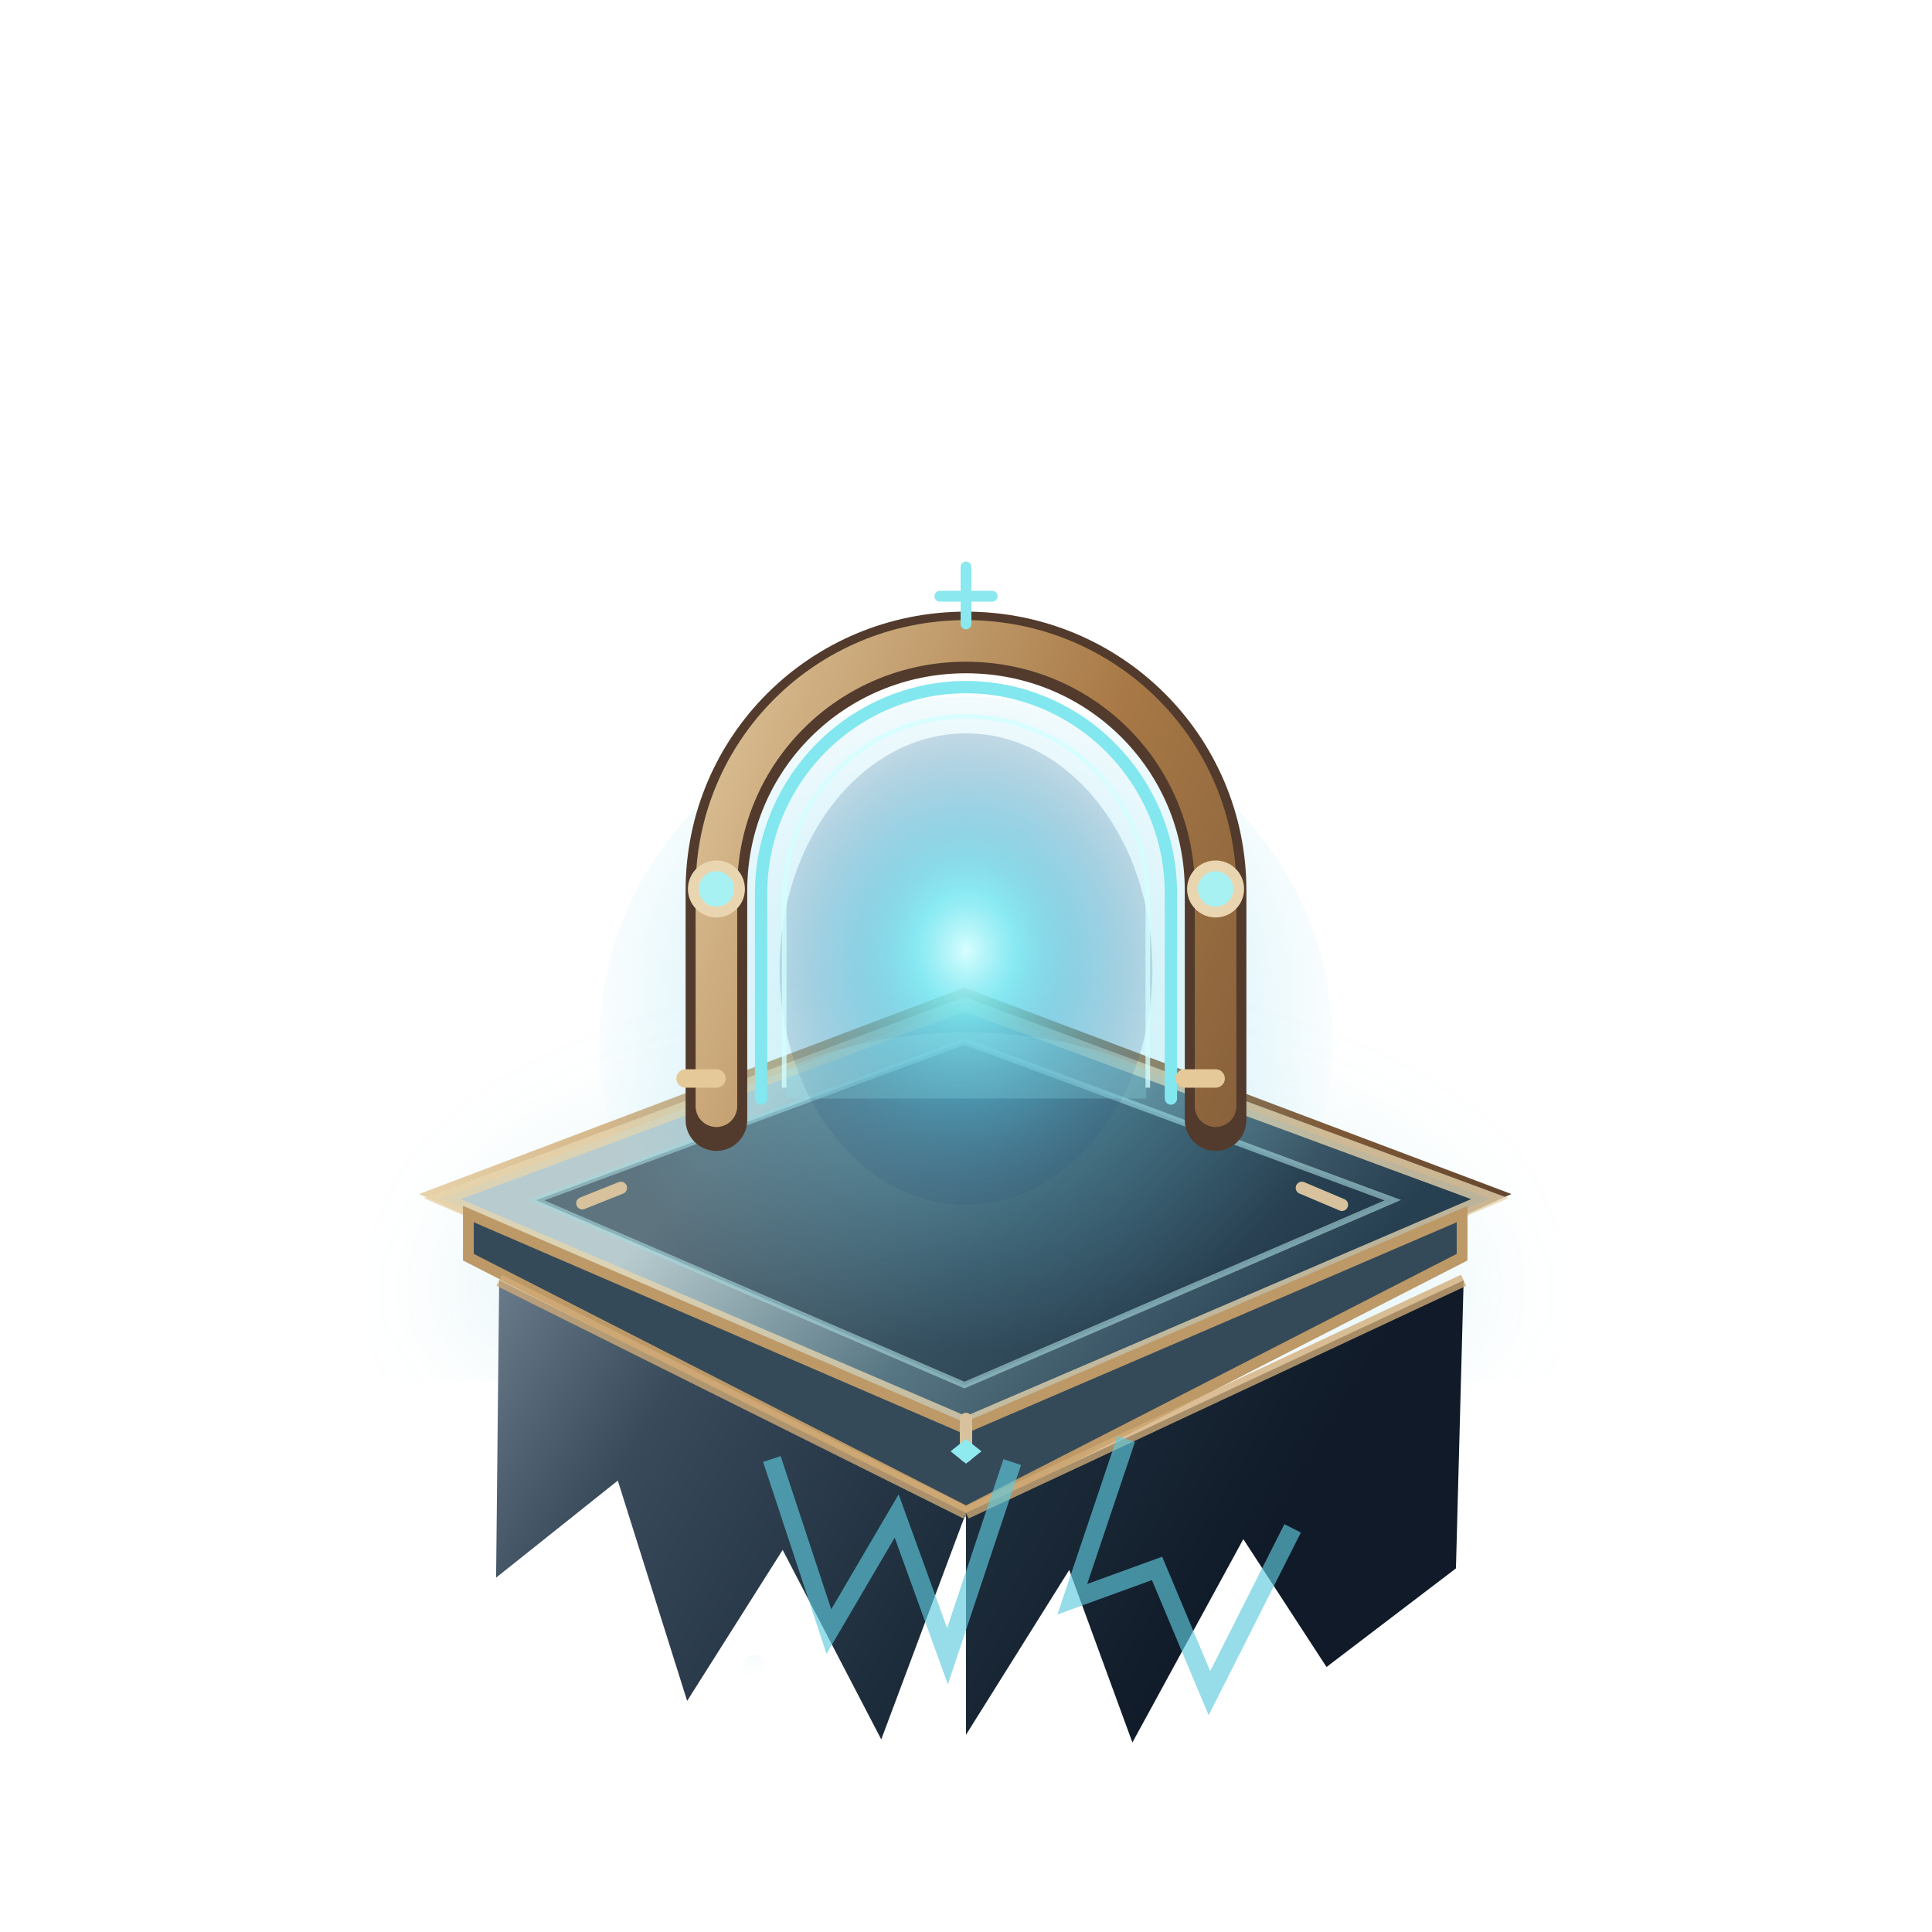
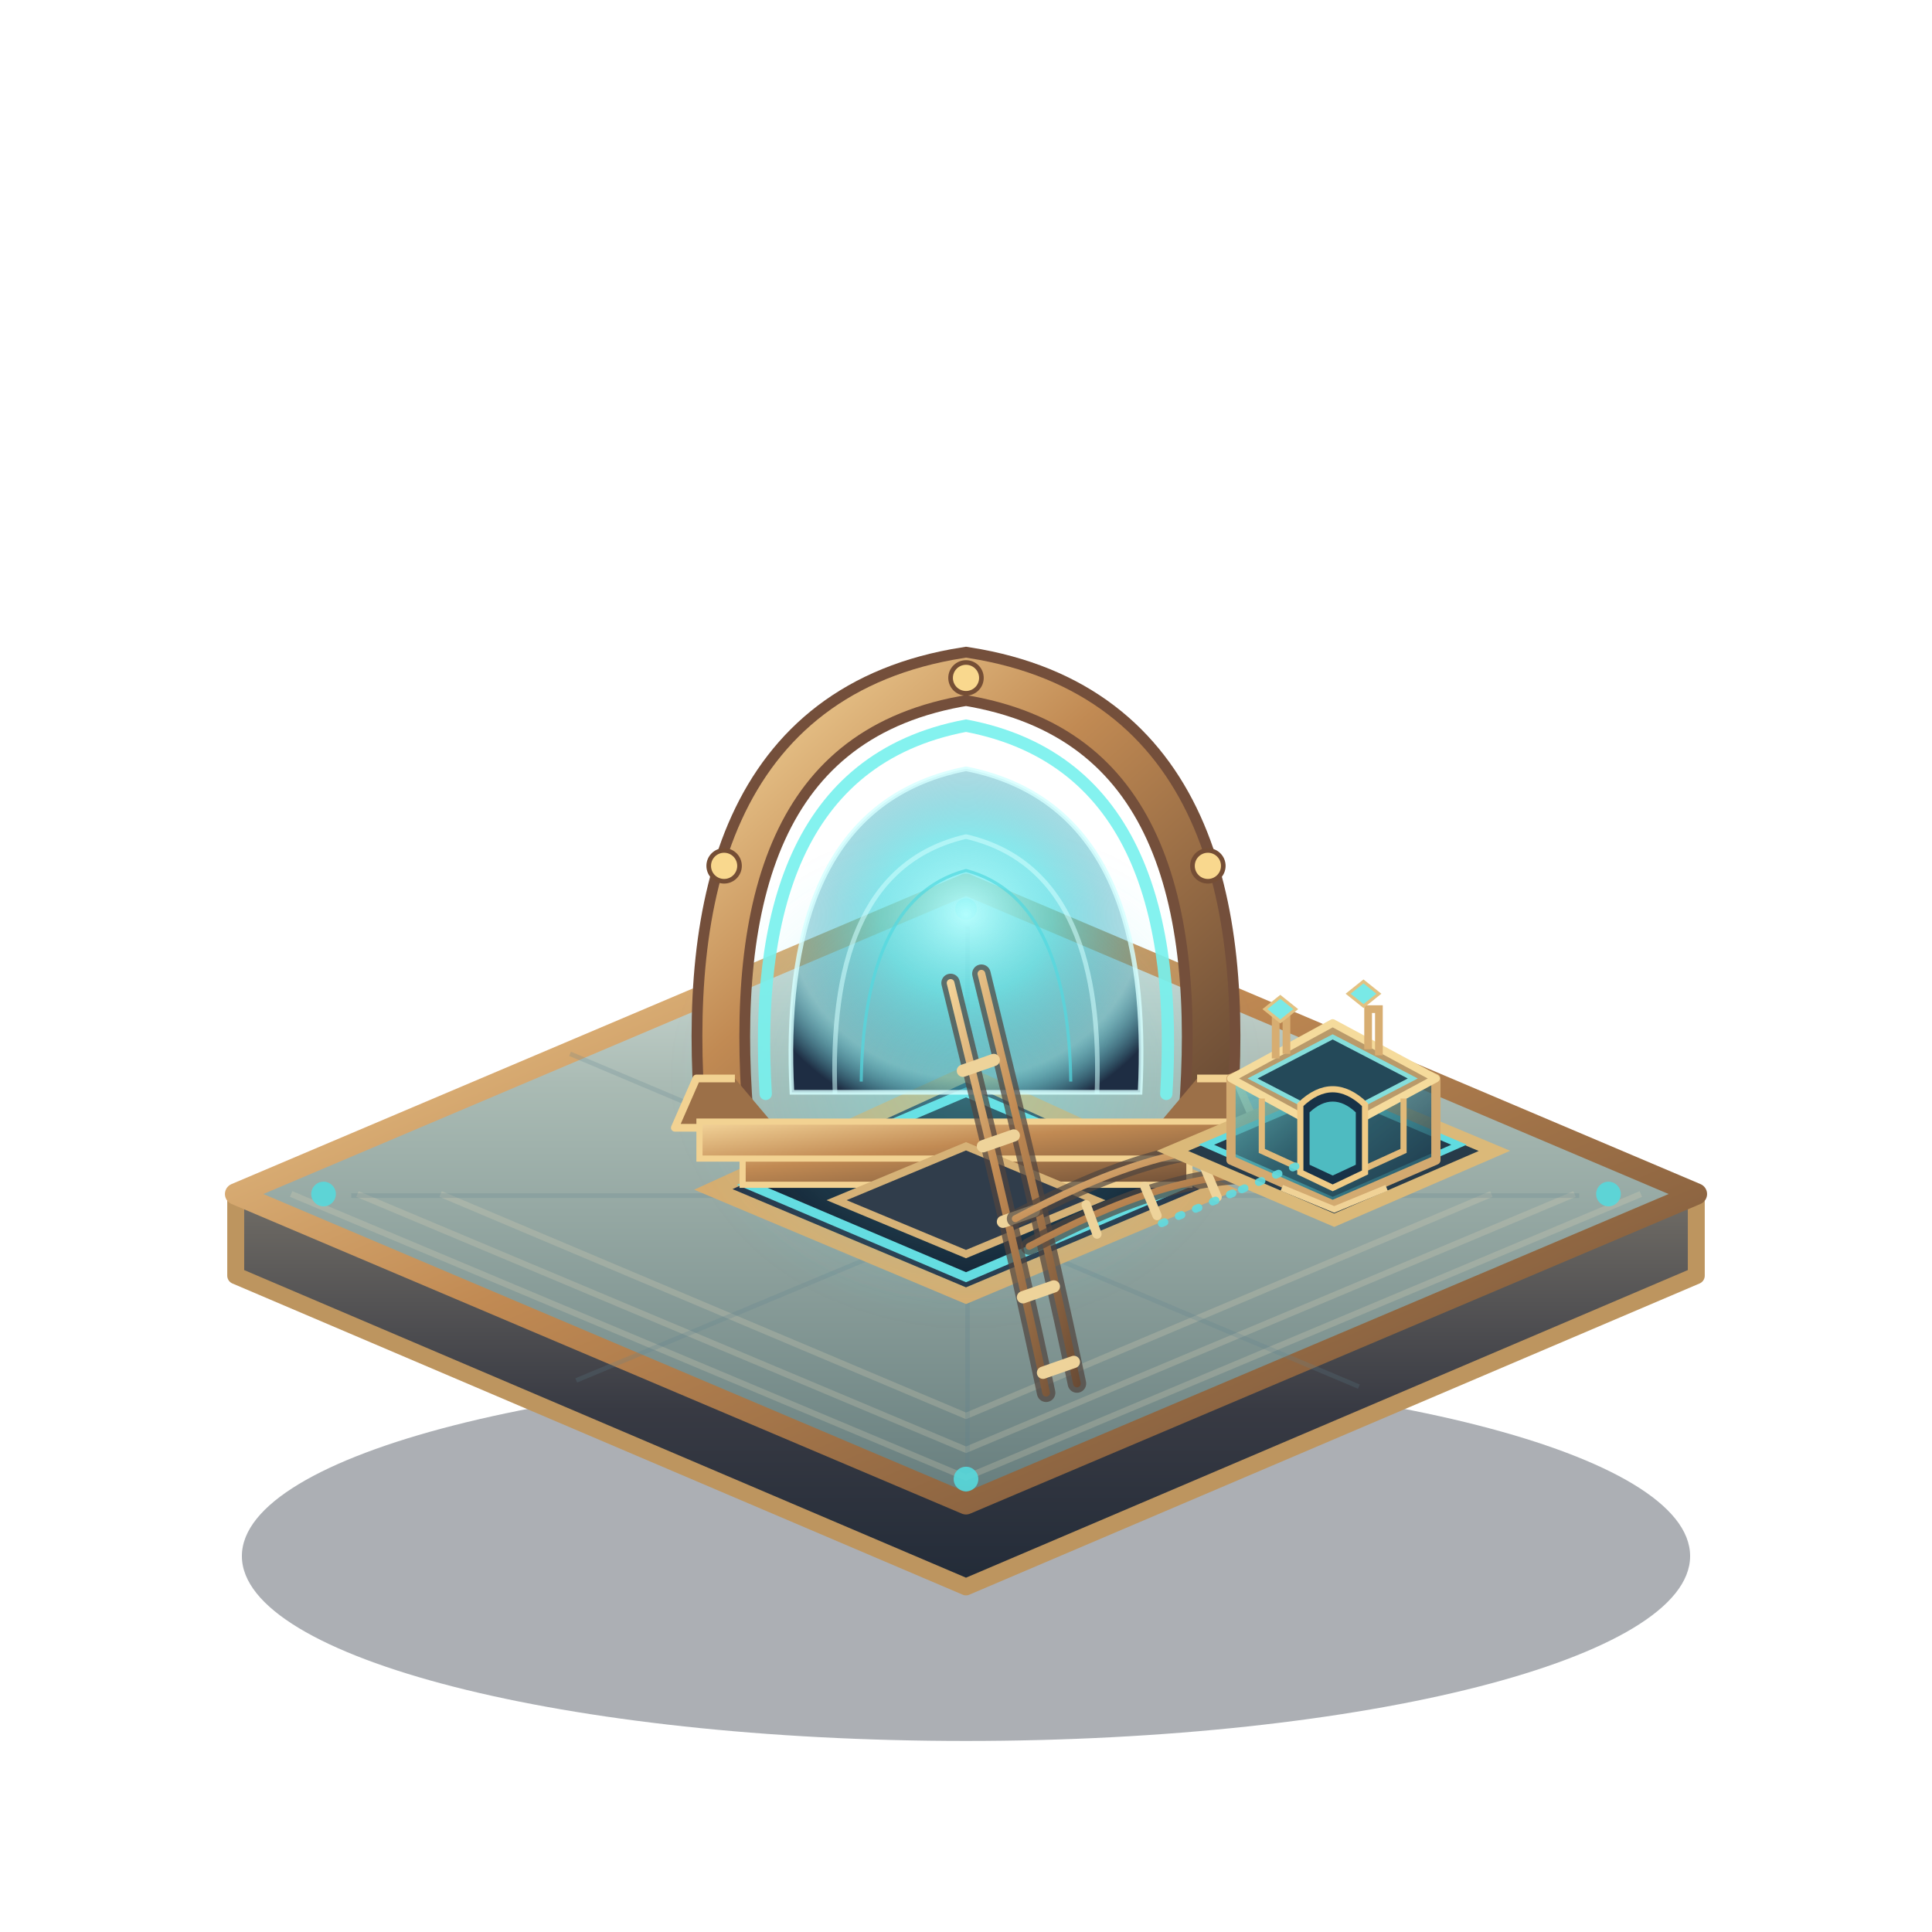
- <svg xmlns="http://www.w3.org/2000/svg" width="1254" height="1254" viewBox="0 0 1254 1254" fill="none">
+ <svg xmlns="http://www.w3.org/2000/svg" viewBox="0 0 1254 1254" role="img" aria-labelledby="title desc">
  <defs>
-     <linearGradient id="rock" x1="282" y1="770" x2="782" y2="1070" gradientUnits="userSpaceOnUse">
-       <stop stop-color="#8293A4" />
-       <stop offset=".34" stop-color="#394A5B" />
-       <stop offset=".7" stop-color="#1D2D3C" />
-       <stop offset="1" stop-color="#101A28" />
+     <linearGradient id="rock" x1="0" x2="0" y1="0" y2="1">
+       <stop stop-color="#716d66" />
+       <stop offset=".55" stop-color="#383a43" />
+       <stop offset="1" stop-color="#222b38" />
    </linearGradient>
-     <linearGradient id="bronze" x1="300" y1="705" x2="920" y2="930" gradientUnits="userSpaceOnUse">
-       <stop stop-color="#E8D2A9" />
-       <stop offset=".48" stop-color="#A87946" />
-       <stop offset="1" stop-color="#66472F" />
+     <linearGradient id="deck" x1="0" x2="0" y1="0" y2="1">
+       <stop stop-color="#dde9e4" />
+       <stop offset=".32" stop-color="#aabbb4" />
+       <stop offset="1" stop-color="#667d7d" />
    </linearGradient>
-     <linearGradient id="deck" x1="520" y1="690" x2="780" y2="930" gradientUnits="userSpaceOnUse">
-       <stop stop-color="#B8CCCF" />
-       <stop offset=".5" stop-color="#587784" />
-       <stop offset="1" stop-color="#263F51" />
+     <linearGradient id="brass" x1="0" x2="1" y1="0" y2="1">
+       <stop stop-color="#f4d59a" />
+       <stop offset=".42" stop-color="#c18a53" />
+       <stop offset="1" stop-color="#694b35" />
    </linearGradient>
-     <radialGradient id="portal" cx="0" cy="0" r="1" gradientTransform="matrix(0 177 -148 0 627 617)" gradientUnits="userSpaceOnUse">
-       <stop stop-color="#D9FFFF" stop-opacity=".98" />
-       <stop offset=".22" stop-color="#74E7F0" stop-opacity=".75" />
-       <stop offset=".56" stop-color="#3B9ABF" stop-opacity=".38" />
-       <stop offset="1" stop-color="#253967" stop-opacity=".08" />
+     <linearGradient id="glass" x1="0" x2="1" y1="0" y2="1">
+       <stop stop-color="#83e6e1" stop-opacity=".88" />
+       <stop offset=".5" stop-color="#367782" stop-opacity=".62" />
+       <stop offset="1" stop-color="#182d41" stop-opacity=".92" />
+     </linearGradient>
+     <radialGradient id="portal-glow" cx="50%" cy="45%" r="65%">
+       <stop stop-color="#b6ffff" stop-opacity=".95" />
+       <stop offset=".38" stop-color="#52dce2" stop-opacity=".68" />
+       <stop offset=".78" stop-color="#2490a9" stop-opacity=".3" />
+       <stop offset="1" stop-color="#17253c" stop-opacity=".95" />
    </radialGradient>
-     <radialGradient id="glow" cx="0" cy="0" r="1" gradientTransform="matrix(0 230 -256 0 627 647)" gradientUnits="userSpaceOnUse">
-       <stop stop-color="#71DFF2" stop-opacity=".52" />
-       <stop offset="1" stop-color="#64CBEA" stop-opacity="0" />
+     <radialGradient id="aura">
+       <stop stop-color="#71eff1" stop-opacity=".42" />
+       <stop offset="1" stop-color="#60dbe9" stop-opacity="0" />
    </radialGradient>
-     <filter id="blur" x="241" y="380" width="772" height="516" filterUnits="userSpaceOnUse" color-interpolation-filters="sRGB">
-       <feGaussianBlur stdDeviation="36" />
+     <filter id="soft-glow" x="-.5" y="-.5" width="2" height="2">
+       <feGaussianBlur stdDeviation="12" />
    </filter>
-     <linearGradient id="waterfall" x1="500" y1="850" x2="535" y2="1082" gradientUnits="userSpaceOnUse">
-       <stop stop-color="#50C8DF" stop-opacity=".58" />
-       <stop offset="1" stop-color="#438BB6" stop-opacity="0" />
-     </linearGradient>
  </defs>
-   <ellipse cx="627" cy="838" rx="330" ry="138" fill="#43B9D5" fill-opacity=".12" filter="url(#blur)" />
-   <path d="m272 775 354-134 355 134-354 161-355-161Z" fill="url(#bronze)" />
-   <path d="m287 778 339-126 341 126-340 146-340-146Z" fill="url(#deck)" stroke="#E7D4AE" stroke-opacity=".78" stroke-width="9" />
-   <path d="m348 779 278-103 278 103-278 120-278-120Z" fill="#1E3446" fill-opacity=".58" stroke="#A6D7DC" stroke-opacity=".62" stroke-width="4" />
-   <path d="m304 788 322 139 323-139v28L627 981 304 816v-28Z" fill="#354A59" stroke="#BD9967" stroke-width="7" />
-   <path d="m324 831 303 151-55 147-64-123-62 98-45-143-79 63 2-193Z" fill="url(#rock)" />
-   <path d="m627 982 323-151-5 187-84 64-54-83-72 132-41-112-67 107V982Z" fill="url(#rock)" />
-   <path d="m324 831 303 151m0 0 323-151" stroke="#D1AC78" stroke-opacity=".78" stroke-width="8" />
-   <path d="m501 947 37 112 44-75 33 91 42-126M731 934l-35 104 55-20 34 81 54-107" stroke="#5FC9DD" stroke-opacity=".65" stroke-width="12" />
-   <path d="m489 1081 33 155m43-142 15 160m143-165-14 166m62-204 7 177" stroke="url(#waterfall)" stroke-width="14" stroke-linecap="round" />
-   <ellipse cx="627" cy="676" rx="238" ry="224" fill="url(#glow)" />
-   <ellipse cx="627" cy="629" rx="121" ry="153" fill="url(#portal)" />
-   <path d="M465 727V578c0-89 72-161 162-161s162 72 162 161v149" stroke="#523B2D" stroke-width="40" stroke-linecap="round" />
-   <path d="M465 718V577c0-89 72-161 162-161s162 72 162 161v141" stroke="url(#bronze)" stroke-width="27" stroke-linecap="round" />
-   <path d="M494 713V580c0-74 60-134 133-134s133 60 133 134v133" stroke="#82E7EE" stroke-width="8" stroke-linecap="round" />
-   <path d="M509 706V583c0-65 53-118 118-118s118 53 118 118v123" stroke="#D2FFFF" stroke-opacity=".78" stroke-width="3" />
-   <path d="M510 694c31-15 75-24 117-24s86 9 117 24v19H510v-19Z" fill="#95E7ED" fill-opacity=".24" />
-   <path d="M465 700h-20m344 0h-20" stroke="#E5C998" stroke-width="12" stroke-linecap="round" />
-   <circle cx="465" cy="577" r="15" fill="#A7F1F2" stroke="#E9D6B0" stroke-width="7" />
-   <circle cx="789" cy="577" r="15" fill="#A7F1F2" stroke="#E9D6B0" stroke-width="7" />
-   <path d="M627 405v-37m-17 19h34" stroke="#8BE8EF" stroke-width="7" stroke-linecap="round" />
-   <path d="m378 781 25-10m468 11-26-11M627 921v24" stroke="#D7C29D" stroke-width="8" stroke-linecap="round" />
-   <path d="m627 934 10 8-10 8-10-8 10-8Z" fill="#8FEAF0" />
+   <ellipse cx="627" cy="1010" rx="470" ry="120" fill="#101b29" opacity=".35" />
+   <path d="m153 775 474 201 474-201v53L627 1030 153 828z" fill="url(#rock)" stroke="#bd955f" stroke-width="11" stroke-linejoin="round" />
+   <path d="m153 775 474 201 474-201L627 574z" fill="url(#deck)" stroke="url(#brass)" stroke-width="14" stroke-linejoin="round" />
+   <path d="m189 775 438 184 438-184M232 775l395 166 395-166M286 775l341 144 341-144" fill="none" stroke="#e4d8b9" stroke-opacity=".23" stroke-width="4" />
+   <path d="M628 601v352M228 776l797 0M370 684l512 216M881 684 374 896" fill="none" stroke="#5e8290" stroke-opacity=".22" stroke-width="3" />
+   <g fill="#56d8dc" opacity=".9">
+     <circle cx="210" cy="775" r="8" />
+     <circle cx="1044" cy="775" r="8" />
+     <circle cx="627" cy="960" r="8" />
+     <circle cx="627" cy="590" r="7" />
+   </g>
+   <path d="M463 772 627 697 791 772 627 841z" fill="#253447" stroke="#d6ad70" stroke-width="10" />
+   <path d="M486 769 627 709 768 769 627 829z" fill="#111c2d" stroke="#64dce0" stroke-width="6" />
+   <ellipse cx="627" cy="698" rx="181" ry="152" fill="url(#aura)" filter="url(#soft-glow)" />
+   <path d="M470 724c-11-140 18-263 157-285 139 22 168 145 157 285" fill="none" stroke="#744f3b" stroke-width="38" stroke-linecap="round" />
+   <path d="M470 724c-11-140 18-263 157-285 139 22 168 145 157 285" fill="none" stroke="url(#brass)" stroke-width="24" stroke-linecap="round" />
+   <path d="M497 710c-7-115 19-218 130-239 111 21 137 124 130 239" fill="none" stroke="#77f1ed" stroke-width="8" stroke-linecap="round" opacity=".9" />
+   <path d="M514 709c-5-100 17-191 113-210 96 19 118 110 113 210z" fill="url(#portal-glow)" stroke="#d5ffff" stroke-opacity=".82" stroke-width="3" />
+   <path d="M542 710c-3-82 16-151 85-167 69 16 88 85 85 167" fill="none" stroke="#d2ffff" stroke-opacity=".55" stroke-width="3" />
+   <path d="M559 702c1-70 19-124 68-137 49 13 67 67 68 137" fill="none" stroke="#52d9e0" stroke-opacity=".7" stroke-width="2" />
+   <path d="M477 700h-25l-14 32h66M777 700h25l14 32h-66" fill="#9c7048" stroke="#f2d292" stroke-width="5" stroke-linejoin="round" />
+   <g fill="#f9d88e" stroke="#754e35" stroke-width="3">
+     <circle cx="470" cy="562" r="10" />
+     <circle cx="784" cy="562" r="10" />
+     <circle cx="627" cy="440" r="10" />
+   </g>
+   <path d="M454 728h346v24H454zM482 752h290v17H482z" fill="url(#brass)" stroke="#f2d292" stroke-width="4" />
+   <path d="m543 779 84-35 84 35-84 35z" fill="#303d4b" stroke="#d6b277" stroke-width="5" />
+   <path d="M617 638C633 704 656 795 679 904M637 632C653 698 676 789 699 898" fill="none" stroke="#50443f" stroke-width="12" stroke-linecap="round" opacity=".72" />
+   <path d="M617 638C633 704 656 795 679 904M637 632C653 698 676 789 699 898" fill="none" stroke="url(#brass)" stroke-width="5" stroke-linecap="round" />
+   <path d="m625 695 20-7m-7 56 20-7m-7 56 20-7m-7 56 20-7m-7 56 20-7" fill="none" stroke="#eed39a" stroke-width="8" stroke-linecap="round" />
+   <path d="M659 791C714 762 771 739 824 746M668 809C723 780 780 757 833 764" fill="none" stroke="#4e443e" stroke-width="11" stroke-linecap="round" opacity=".7" />
+   <path d="M659 791C714 762 771 739 824 746M668 809C723 780 780 757 833 764" fill="none" stroke="url(#brass)" stroke-width="4.5" stroke-linecap="round" />
+   <path d="m705 782 7 19m31-31 8 19m31-31 8 19" fill="none" stroke="#eed39a" stroke-width="6" stroke-linecap="round" />
+   <path d="m761 747 104-44 105 44-104 45z" fill="#273b49" stroke="#dbb979" stroke-width="8" />
+   <path d="m783 743 82-35 82 35-82 36z" fill="#253a4a" stroke="#60dbe0" stroke-width="4" />
+   <path d="m799 700 66-28 67 28v53l-67 29-66-29z" fill="url(#glass)" stroke="#d3aa70" stroke-width="6" stroke-linejoin="round" />
+   <path d="m799 700 66-36 67 36-67 36z" fill="#b99a6a" stroke="#f5db9c" stroke-width="5" stroke-linejoin="round" />
+   <path d="m813 700 52-27 52 27-52 27z" fill="#244959" stroke="#85dedb" stroke-width="3" />
+   <path d="M819 713v34l46 21v-45M911 713v34l-46 21" fill="none" stroke="#e2ba79" stroke-width="4" />
+   <path d="M844 741v-24q21-20 42 0v44l-21 10-21-10z" fill="#183247" stroke="#f0cb86" stroke-width="4" />
+   <path d="M850 739v-17q15-14 30 0v34l-15 7-15-7z" fill="#5bdde0" opacity=".8" />
+   <path d="M828 687V661h7v23m53-3v-26h7v30" fill="none" stroke="#d7ad71" stroke-width="5" />
+   <path d="m821 655 10-8 10 8-10 8zM875 645l10-8 10 8-10 8z" fill="#79e9e6" stroke="#e2c182" stroke-width="2" />
+   <path d="m832 771 34 14 34-14" fill="none" stroke="#f0d296" stroke-width="4" />
+   <path d="M754 794 806 772m0 0 42-18" fill="none" stroke="#60dbe0" stroke-width="5" stroke-linecap="round" stroke-dasharray="2 10" opacity=".9" />
</svg>
